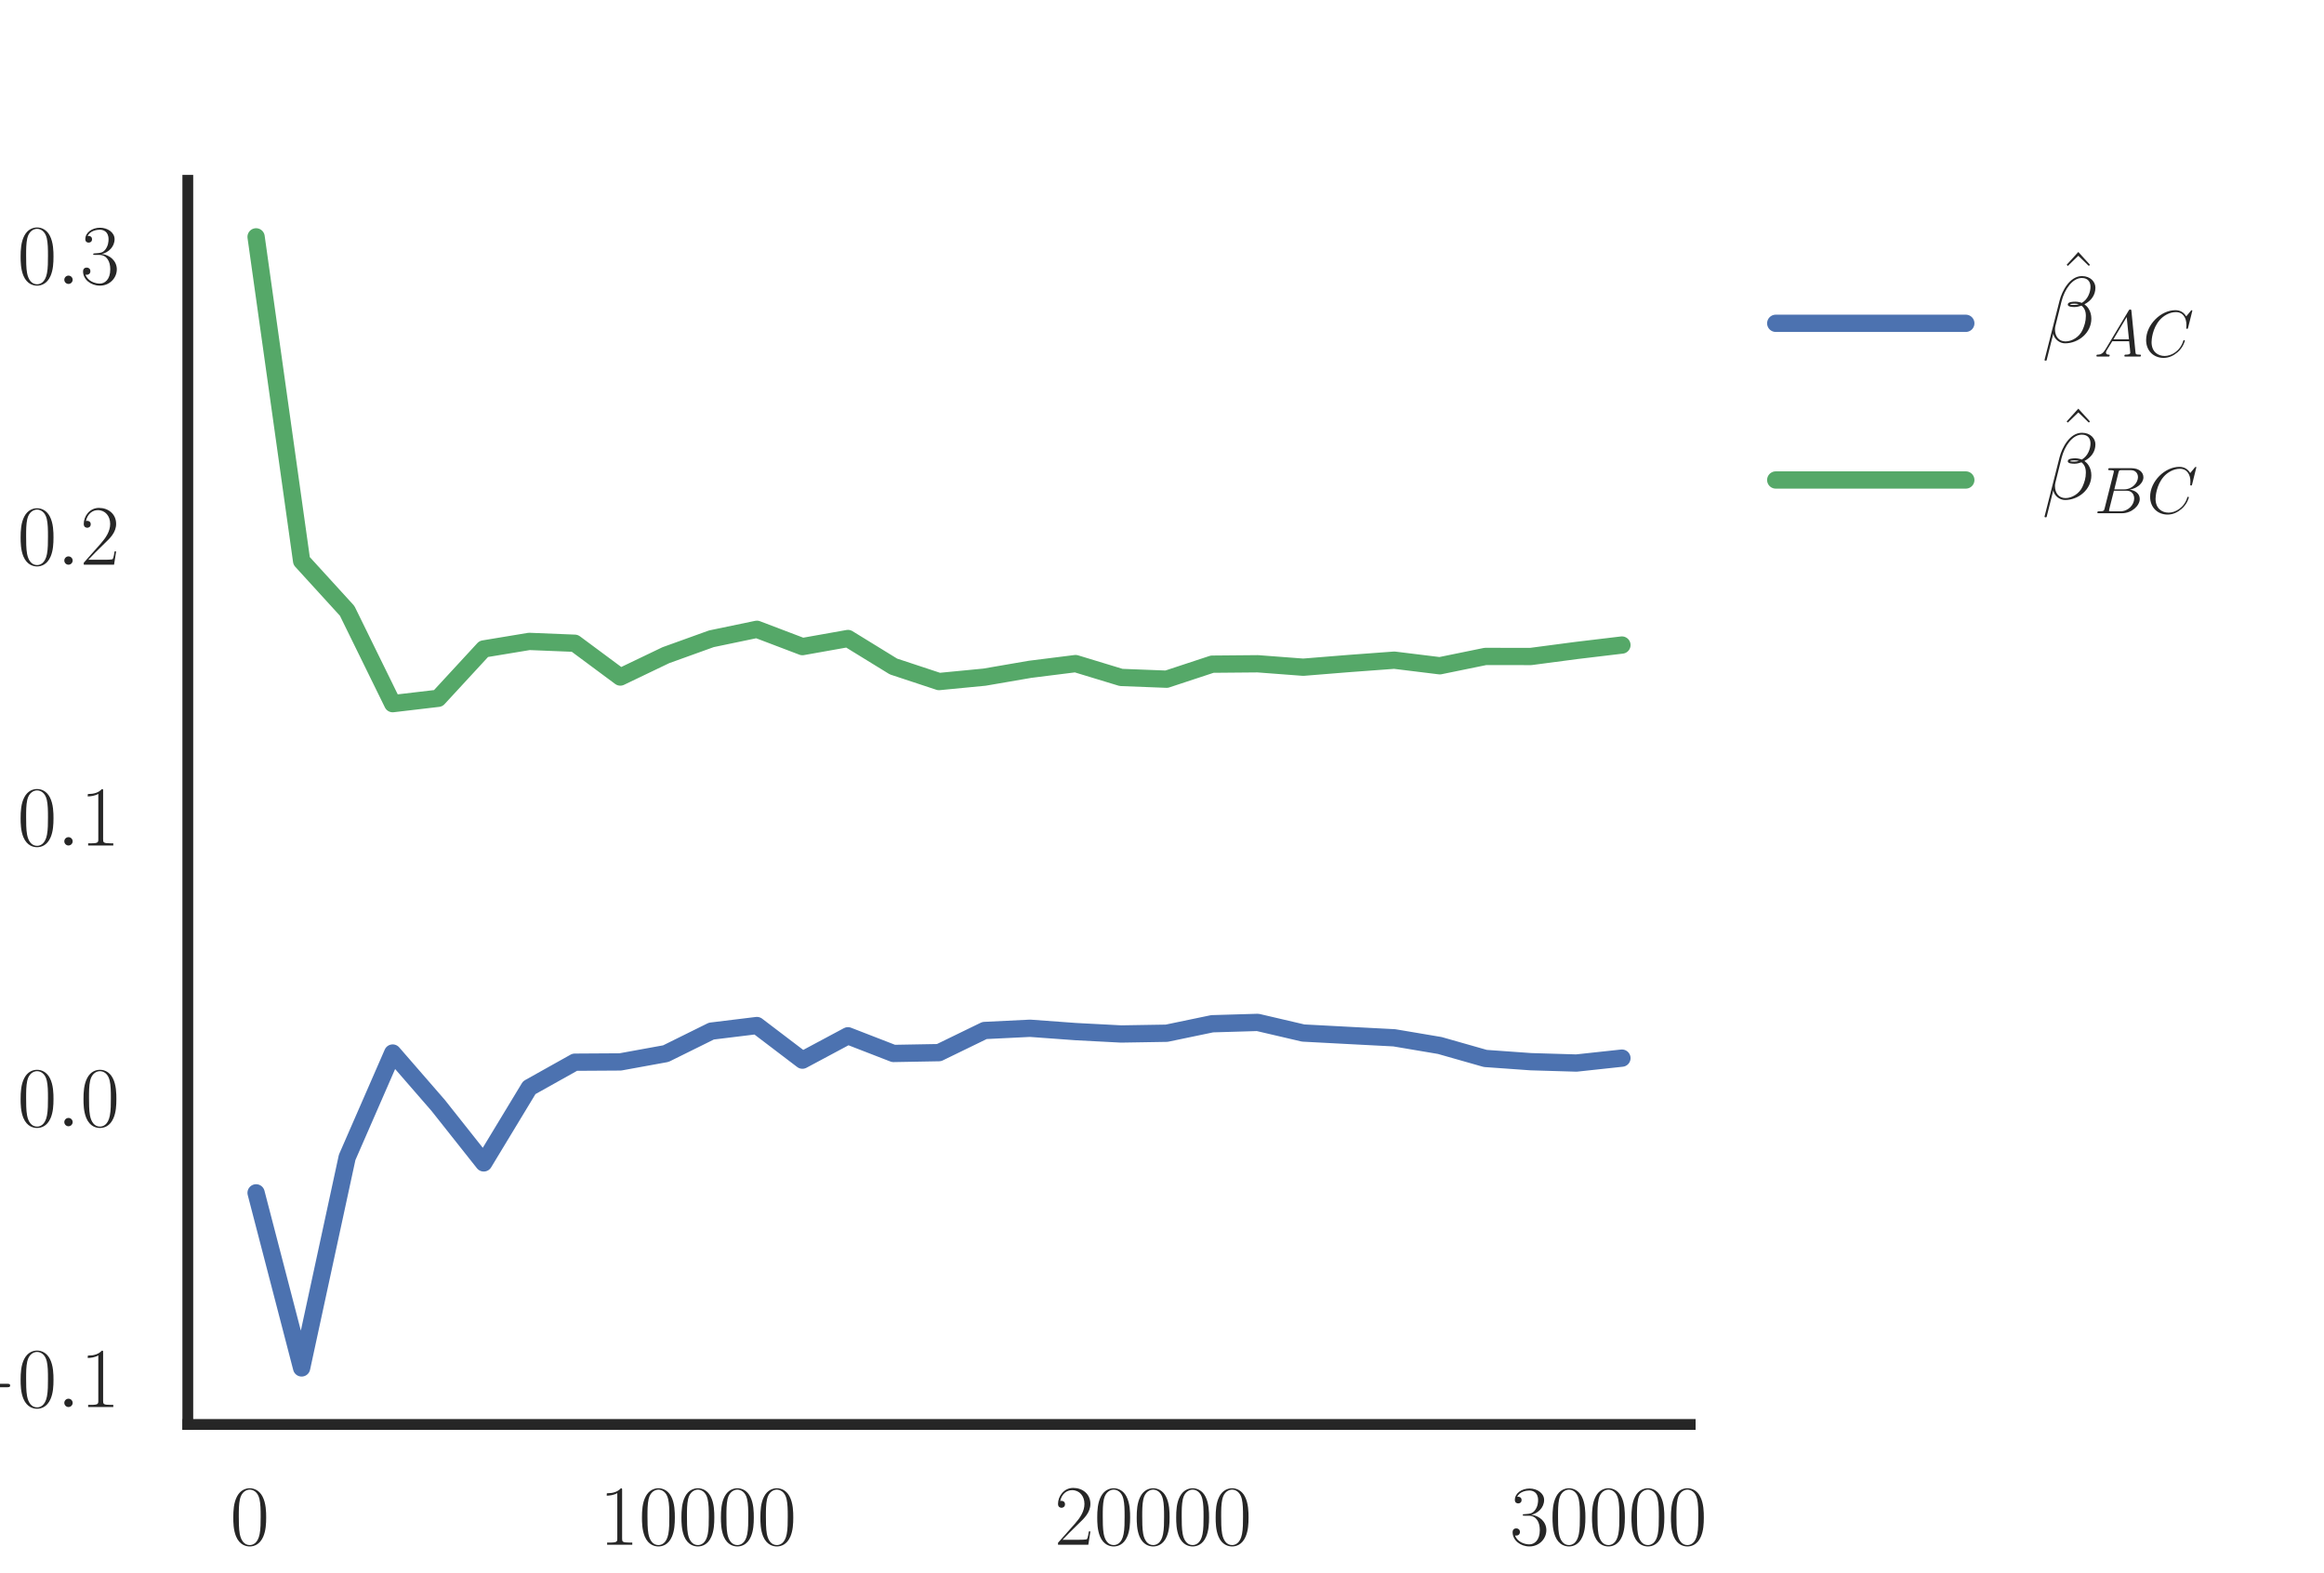
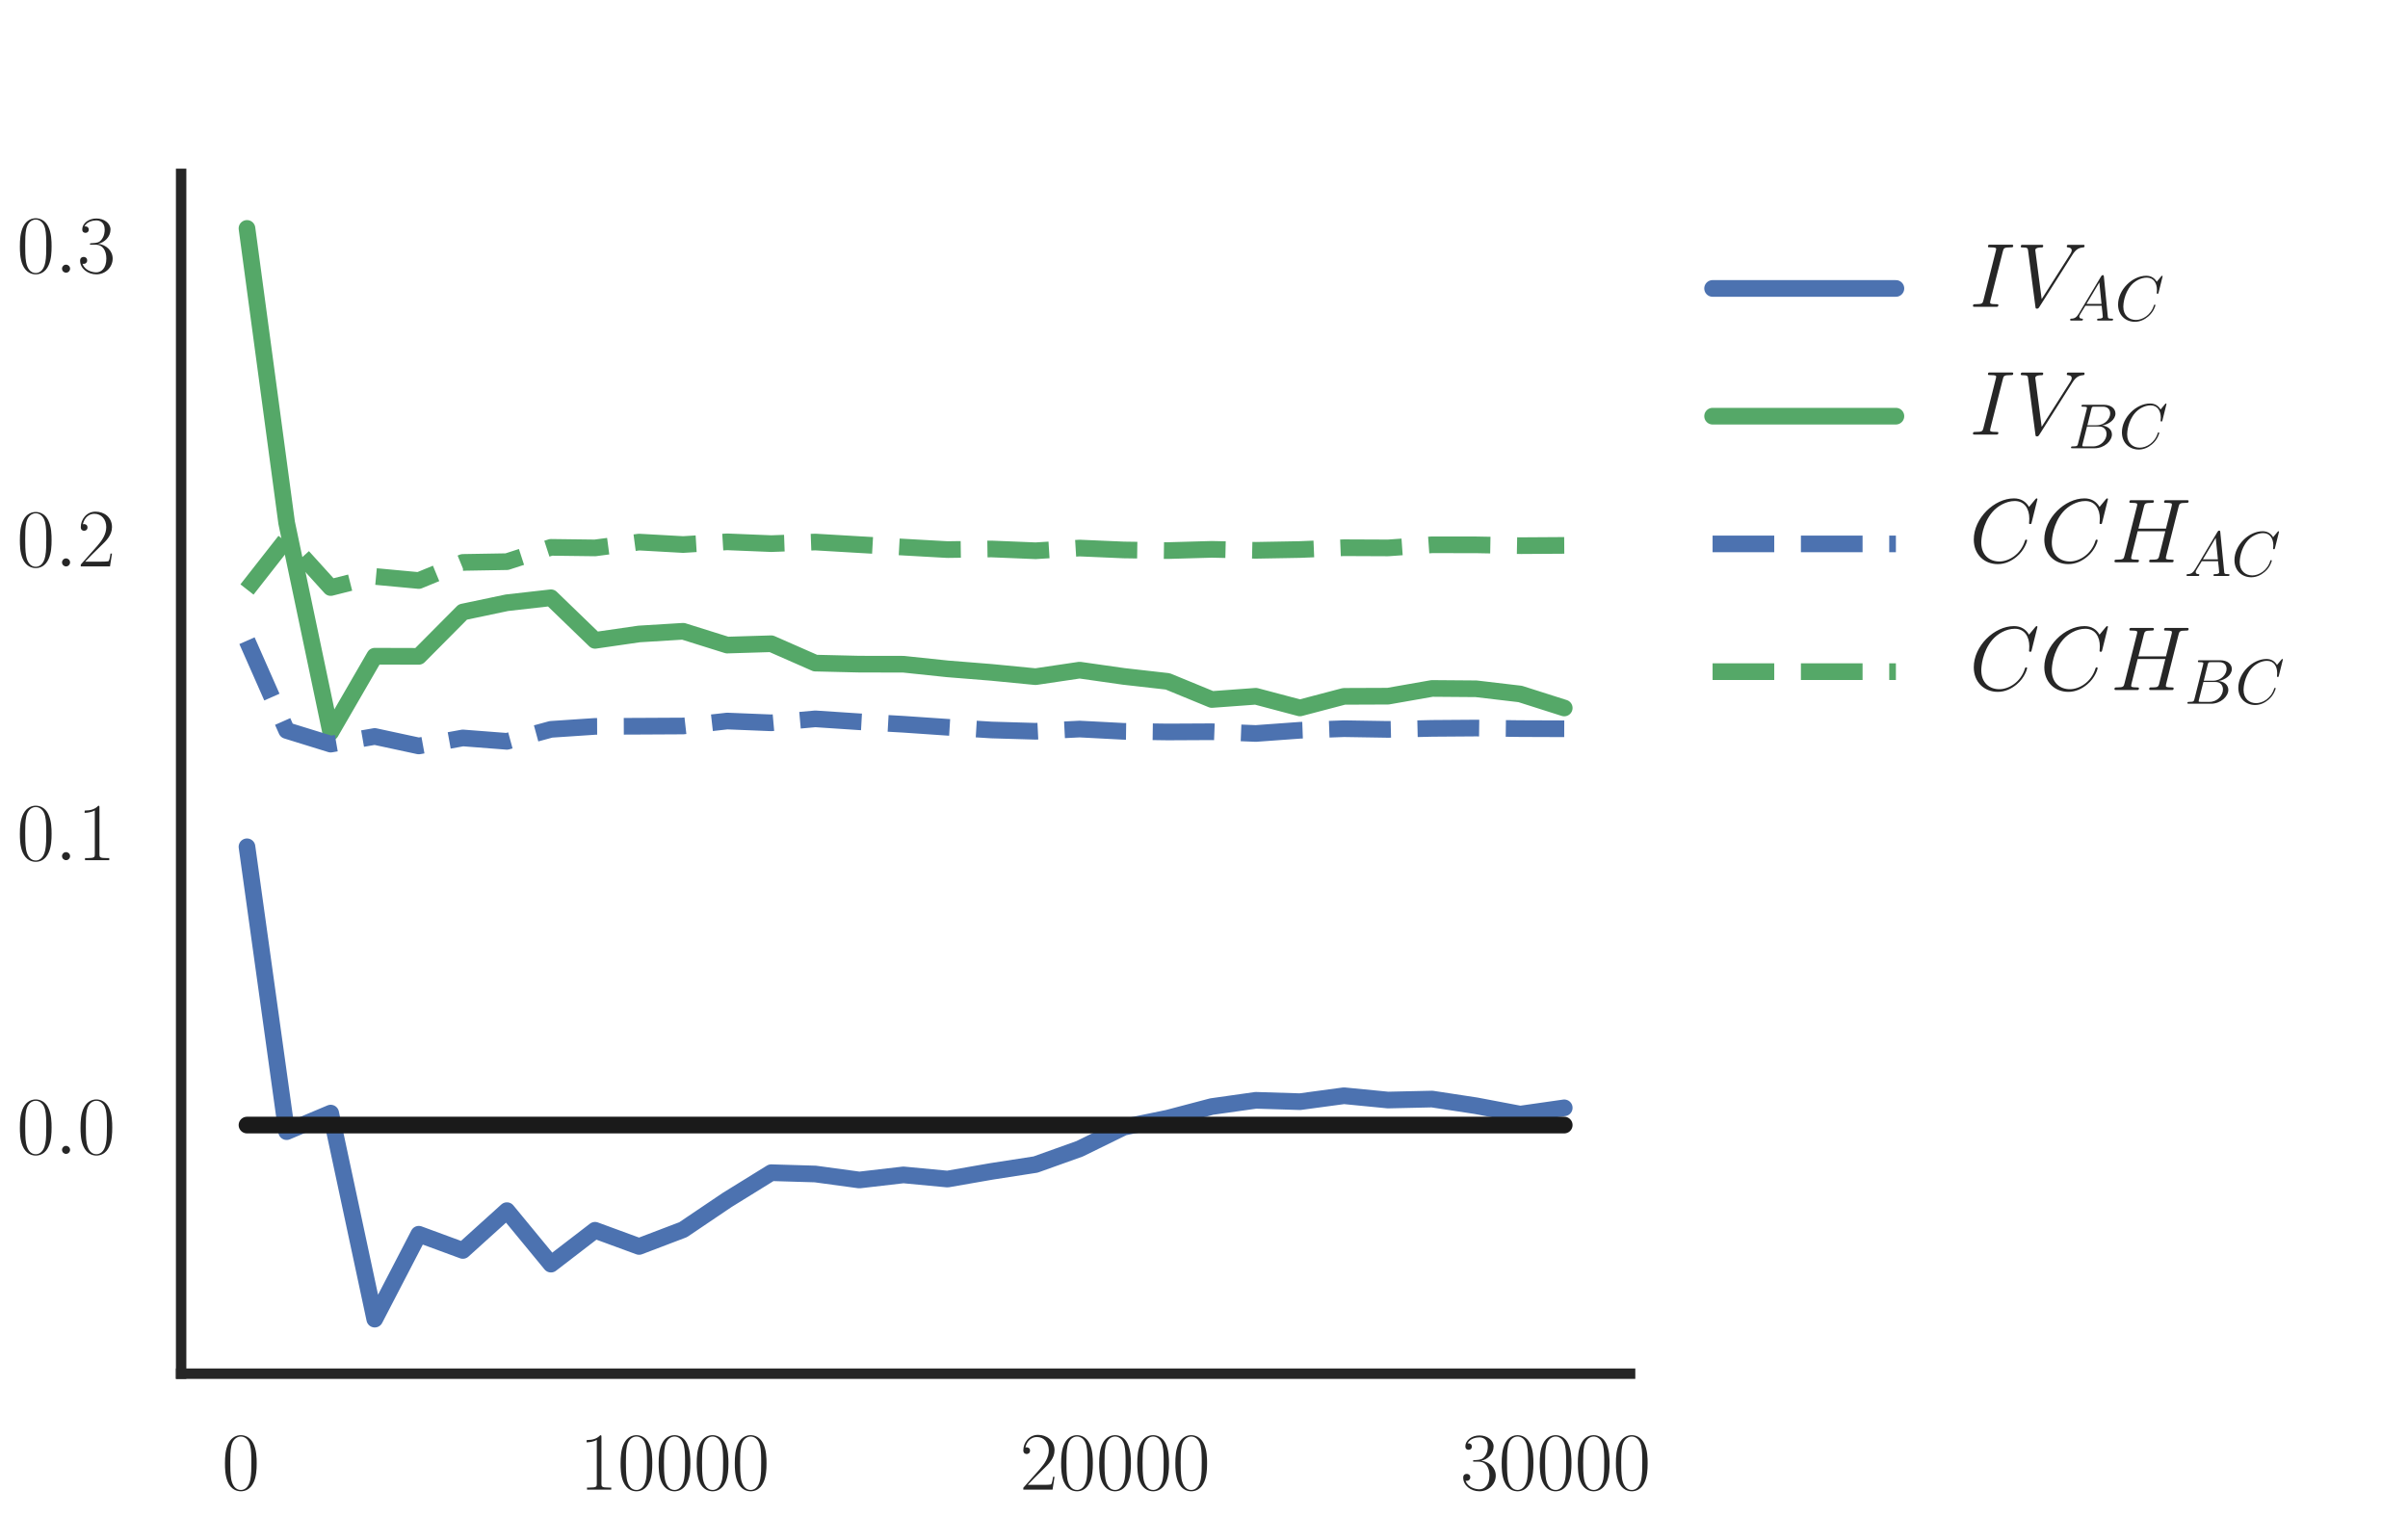
- <svg xmlns="http://www.w3.org/2000/svg" xmlns:xlink="http://www.w3.org/1999/xlink" height="182pt" version="1.1" viewBox="0 0 269 182" width="269pt">
+ <svg xmlns="http://www.w3.org/2000/svg" xmlns:xlink="http://www.w3.org/1999/xlink" height="182pt" version="1.1" viewBox="0 0 289 182" width="289pt">
  <defs>
    <style type="text/css">
*{stroke-linecap:butt;stroke-linejoin:round;}
  </style>
  </defs>
  <g id="figure_1">
    <g id="patch_1">
-       <path d="M 0 182.868  L 269.119 182.868  L 269.119 0  L 0 0  z " style="fill:#ffffff;" />
+       <path d="M 0 182.868  L 289.262 182.868  L 289.262 0  L 0 0  z " style="fill:#ffffff;" />
    </g>
    <g id="axes_1">
      <g id="patch_2">
        <path d="M 21.738 164.868  L 195.639 164.868  L 195.639 20.868  L 21.738 20.868  z " style="fill:#ffffff;" />
      </g>
      <g id="matplotlib.axis_1">
        <g id="xtick_1">
          <g id="line2d_1" />
          <g id="text_1">
            <defs>
              <path d="M 42 31.641  C 42 37.75 41.906 48.125 37.703 56.109  C 34 63.109 28.094 65.594 22.906 65.594  C 18.094 65.594 12 63.406 8.203 56.203  C 4.203 48.719 3.797 39.438 3.797 31.641  C 3.797 25.953 3.906 17.281 7 9.672  C 11.297 -0.609 19 -2 22.906 -2  C 27.5 -2 34.5 -0.109 38.594 9.375  C 41.594 16.281 42 24.359 42 31.641  z M 22.906 -0.406  C 16.5 -0.406 12.703 5.078 11.297 12.688  C 10.203 18.562 10.203 27.156 10.203 32.75  C 10.203 40.438 10.203 46.828 11.5 52.922  C 13.406 61.391 19 64 22.906 64  C 27 64 32.297 61.297 34.203 53.125  C 35.5 47.438 35.594 40.734 35.594 32.75  C 35.594 26.25 35.594 18.266 34.406 12.375  C 32.297 1.484 26.406 -0.406 22.906 -0.406  z " id="CMR17-48" />
            </defs>
-             <g style="fill:#262626;" transform="translate(26.62468 178.7867)scale(0.1 -0.1)">
+             <g style="fill:#262626;" transform="translate(26.62291 178.7867)scale(0.1 -0.1)">
              <use transform="scale(0.996264)" xlink:href="#CMR17-48" />
            </g>
          </g>
        </g>
        <g id="xtick_2">
          <g id="line2d_2" />
          <g id="text_2">
            <defs>
              <path d="M 26.594 63.406  C 26.594 65.5 26.5 65.5 25.094 65.5  C 21.203 61.188 15.297 59.797 9.703 59.797  C 9.406 59.797 8.906 59.797 8.797 59.5  C 8.703 59.297 8.703 59.094 8.703 57  C 11.797 57 17 57.594 21 59.984  L 21 7.203  C 21 3.688 20.797 2.5 12.203 2.5  L 9.203 2.5  L 9.203 0  C 14 0 19 0 23.797 0  C 28.594 0 33.594 0 38.406 0  L 38.406 2.5  L 35.406 2.5  C 26.797 2.5 26.594 3.594 26.594 7.156  z " id="CMR17-49" />
            </defs>
-             <g style="fill:#262626;" transform="translate(69.35946 178.7867)scale(0.1 -0.1)">
+             <g style="fill:#262626;" transform="translate(69.53394 178.7867)scale(0.1 -0.1)">
              <use transform="scale(0.996264)" xlink:href="#CMR17-49" />
              <use transform="translate(45.69048 0)scale(0.996264)" xlink:href="#CMR17-48" />
              <use transform="translate(91.38095 0)scale(0.996264)" xlink:href="#CMR17-48" />
              <use transform="translate(137.0714 0)scale(0.996264)" xlink:href="#CMR17-48" />
              <use transform="translate(182.7619 0)scale(0.996264)" xlink:href="#CMR17-48" />
            </g>
          </g>
        </g>
        <g id="xtick_3">
          <g id="line2d_3" />
          <g id="text_3">
            <defs>
              <path d="M 41.703 15.453  L 39.906 15.453  C 38.906 8.375 38.094 7.172 37.703 6.562  C 37.203 5.766 30 5.766 28.594 5.766  L 9.406 5.766  C 13 9.672 20 16.75 28.5 24.953  C 34.594 30.734 41.703 37.531 41.703 47.422  C 41.703 59.219 32.297 66 21.797 66  C 10.797 66 4.094 56.312 4.094 47.344  C 4.094 43.438 7 42.938 8.203 42.938  C 9.203 42.938 12.203 43.547 12.203 47.031  C 12.203 50.109 9.594 51 8.203 51  C 7.594 51 7 50.906 6.594 50.703  C 8.5 59.219 14.297 63.406 20.406 63.406  C 29.094 63.406 34.797 56.516 34.797 47.422  C 34.797 38.734 29.703 31.25 24 24.75  L 4.094 2.281  L 4.094 0  L 39.297 0  z " id="CMR17-50" />
            </defs>
-             <g style="fill:#262626;" transform="translate(122.0569 178.7867)scale(0.1 -0.1)">
+             <g style="fill:#262626;" transform="translate(122.4076 178.7867)scale(0.1 -0.1)">
              <use transform="scale(0.996264)" xlink:href="#CMR17-50" />
              <use transform="translate(45.69048 0)scale(0.996264)" xlink:href="#CMR17-48" />
              <use transform="translate(91.38095 0)scale(0.996264)" xlink:href="#CMR17-48" />
              <use transform="translate(137.0714 0)scale(0.996264)" xlink:href="#CMR17-48" />
              <use transform="translate(182.7619 0)scale(0.996264)" xlink:href="#CMR17-48" />
            </g>
          </g>
        </g>
        <g id="xtick_4">
          <g id="line2d_4" />
          <g id="text_4">
            <defs>
              <path d="M 22.094 33.703  C 31 33.703 34.906 25.969 34.906 17.031  C 34.906 5 28.5 0.391 22.703 0.391  C 17.406 0.391 8.797 3.031 6.094 10.828  C 6.594 10.625 7.094 10.625 7.594 10.625  C 10 10.625 11.797 12.219 11.797 14.812  C 11.797 17.703 9.594 19 7.594 19  C 5.906 19 3.297 18.203 3.297 14.469  C 3.297 5.234 12.297 -2 22.906 -2  C 34 -2 42.5 6.719 42.5 16.953  C 42.5 26.672 34.5 33.703 25 34.797  C 32.594 36.375 39.906 43.062 39.906 52.016  C 39.906 59.688 32 65.297 23 65.297  C 13.906 65.297 5.906 59.828 5.906 52.016  C 5.906 48.594 8.5 48 9.797 48  C 11.906 48 13.703 49.297 13.703 51.891  C 13.703 54.469 11.906 55.766 9.797 55.766  C 9.406 55.766 8.906 55.766 8.5 55.578  C 11.406 61.859 19.297 63 22.797 63  C 26.297 63 32.906 61.328 32.906 51.875  C 32.906 49.109 32.5 44.188 29.094 39.844  C 26.094 36 22.703 36 19.406 35.688  C 18.906 35.688 16.594 35.453 16.203 35.453  C 15.5 35.359 15.094 35.266 15.094 34.5  C 15.094 33.797 15.203 33.703 17.203 33.703  z " id="CMR17-51" />
            </defs>
-             <g style="fill:#262626;" transform="translate(174.7544 178.7867)scale(0.1 -0.1)">
+             <g style="fill:#262626;" transform="translate(175.2813 178.7867)scale(0.1 -0.1)">
              <use transform="scale(0.996264)" xlink:href="#CMR17-51" />
              <use transform="translate(45.69048 0)scale(0.996264)" xlink:href="#CMR17-48" />
              <use transform="translate(91.38095 0)scale(0.996264)" xlink:href="#CMR17-48" />
              <use transform="translate(137.0714 0)scale(0.996264)" xlink:href="#CMR17-48" />
              <use transform="translate(182.7619 0)scale(0.996264)" xlink:href="#CMR17-48" />
            </g>
          </g>
        </g>
        <g id="text_5">
          <defs>
            <path d="M 74 57.781  C 75.094 62.094 76.703 65.094 84.297 65.094  C 84.594 65.094 85.797 65.094 85.797 66.859  C 85.797 68 84.906 68 84.5 68  C 82.5 68 77.406 68 75.406 68  L 70.594 68  C 69.203 68 67.406 68 66 68  C 65.406 68 64.203 68 64.203 66.094  C 64.203 65.094 65 65.094 65.703 65.094  C 71.703 65.094 72.094 62.797 72.094 60.984  C 72.094 60.094 72 59.781 71.703 58.391  L 60.406 13.281  L 39 66.391  C 38.297 68 38.203 68 36 68  L 23.797 68  C 21.797 68 20.906 68 20.906 66.094  C 20.906 65.094 21.594 65.094 23.5 65.094  C 24 65.094 29.906 65.094 29.906 64.297  C 29.906 64.094 29.703 63.297 29.594 63  L 16.297 9.922  C 15.094 5 12.703 2.906 6.094 2.906  C 5.594 2.906 4.594 2.906 4.594 1.047  C 4.594 0 5.594 0 5.906 0  C 7.906 0 13 0 15 0  L 19.797 0  C 21.203 0 22.906 0 24.297 0  C 25 0 26.094 0 26.094 1.906  C 26.094 2.812 25.094 2.906 24.703 2.906  C 21.406 2.906 18.203 3.5 18.203 7.094  C 18.203 7.891 18.406 8.781 18.594 9.578  L 32.094 63  C 32.703 62 32.703 61.812 33.094 60.906  L 56.906 1.797  C 57.406 0.594 57.594 0 58.5 0  C 59.5 0 59.594 0.297 60 2  z " id="CMMI12-78" />
            <path d="M 20.094 40.094  L 29.297 40.094  C 31.203 40.094 32.203 40.094 32.203 41.891  C 32.203 43 31.594 43 29.594 43  L 20.797 43  L 24.5 57.688  C 24.906 59.078 24.906 59.281 24.906 60  C 24.906 61.609 23.594 62.5 22.297 62.5  C 21.5 62.5 19.203 62.203 18.406 58.984  L 14.5 43  L 5.094 43  C 3.094 43 2.203 43 2.203 41.094  C 2.203 40.094 2.906 40.094 4.797 40.094  L 13.703 40.094  L 7.094 13.766  C 6.297 10.281 6 9.281 6 7.984  C 6 3.297 9.297 -1 14.906 -1  C 25 -1 30.406 13.562 30.406 14.25  C 30.406 14.859 30 15.156 29.406 15.156  C 29.203 15.156 28.797 15.156 28.594 14.75  C 28.5 14.656 28.406 14.547 27.703 12.953  C 25.594 7.984 21 1 15.203 1  C 12.203 1 12 3.5 12 5.688  C 12 5.781 12 7.688 12.297 8.875  z " id="CMMI12-116" />
            <path d="M 38.906 40.812  C 35.797 40.219 34.203 38.016 34.203 35.828  C 34.203 33.422 36.094 32.625 37.5 32.625  C 40.297 32.625 42.594 35.031 42.594 38.016  C 42.594 41.219 39.5 44 34.5 44  C 30.5 44 25.906 42.203 21.703 36.125  C 21 41.406 17 44 13 44  C 9.094 44 7.094 41.016 5.906 38.812  C 4.203 35.219 2.703 29.234 2.703 28.734  C 2.703 28.344 3.094 27.844 3.797 27.844  C 4.594 27.844 4.703 27.938 5.297 30.234  C 6.797 36.219 8.703 42.016 12.703 42.016  C 15.094 42.016 15.797 40.312 15.797 37.422  C 15.797 35.219 14.797 31.328 14.094 28.234  L 11.297 17.469  C 10.906 15.562 9.797 11.078 9.297 9.281  C 8.594 6.688 7.5 2 7.5 1.5  C 7.5 0.094 8.594 -1 10.094 -1  C 11.203 -1 13.094 -0.297 13.703 1.703  C 14 2.5 17.703 17.562 18.297 19.859  C 18.797 22.047 19.406 24.156 19.906 26.344  C 20.297 27.734 20.703 29.344 21 30.641  C 21.297 31.531 24 36.422 26.5 38.625  C 27.703 39.719 30.297 42.016 34.406 42.016  C 36 42.016 37.594 41.719 38.906 40.812  z " id="CMMI12-114" />
            <path d="M 28.297 14.266  C 28.297 14.766 27.906 15.172 27.297 15.172  C 26.406 15.172 26.297 14.875 25.797 13.172  C 23.203 4.094 19.094 1 15.797 1  C 14.594 1 13.203 1.297 13.203 4.297  C 13.203 6.984 14.406 9.984 15.5 12.969  L 22.5 31.531  C 22.797 32.328 23.5 34.125 23.5 36.016  C 23.5 40.219 20.5 44 15.594 44  C 6.406 44 2.703 29.531 2.703 28.734  C 2.703 28.344 3.094 27.844 3.797 27.844  C 4.703 27.844 4.797 28.234 5.203 29.625  C 7.594 37.938 11.406 41.906 15.297 41.906  C 16.203 41.906 17.906 41.906 17.906 38.719  C 17.906 36.125 16.594 32.828 15.797 30.641  L 8.797 12.078  C 8.203 10.484 7.594 8.875 7.594 7.078  C 7.594 2.594 10.703 -1 15.5 -1  C 24.703 -1 28.297 13.578 28.297 14.266  z M 27.5 62.703  C 27.5 64.203 26.297 66 24.094 66  C 21.797 66 19.203 63.797 19.203 61.203  C 19.203 58.719 21.297 57.922 22.5 57.922  C 25.203 57.922 27.5 60.516 27.5 62.703  z " id="CMMI12-105" />
            <path d="M 30.094 11.875  C 29.594 10.172 29.594 9.984 28.203 8.078  C 26 5.281 21.594 1 16.906 1  C 12.797 1 10.5 4.688 10.5 10.578  C 10.5 16.062 13.594 27.234 15.5 31.438  C 18.906 38.422 23.594 42.016 27.5 42.016  C 34.094 42.016 35.406 33.828 35.406 33.031  C 35.406 32.938 35.094 31.625 35 31.438  z M 36.5 37.422  C 35.406 40.016 32.703 44 27.5 44  C 16.203 44 4 29.438 4 14.672  C 4 4.797 9.797 -1 16.594 -1  C 22.094 -1 26.797 3.297 29.594 6.594  C 30.594 0.703 35.297 -1 38.297 -1  C 41.297 -1 43.703 0.797 45.5 4.391  C 47.094 7.781 48.5 13.875 48.5 14.266  C 48.5 14.766 48.094 15.172 47.5 15.172  C 46.594 15.172 46.5 14.672 46.094 13.172  C 44.594 7.281 42.703 1 38.594 1  C 35.703 1 35.5 3.594 35.5 5.594  C 35.5 7.891 35.797 8.984 36.703 12.875  C 37.406 15.375 37.906 17.562 38.703 20.453  C 42.406 35.422 43.297 39.016 43.297 39.609  C 43.297 41.016 42.203 42.109 40.703 42.109  C 37.5 42.109 36.703 38.625 36.5 37.422  z " id="CMMI12-97" />
            <path d="M 25.406 66.516  C 25.5 66.906 25.703 67.5 25.703 68  C 25.703 69 24.703 69 24.5 69  C 24.406 69 20.797 68.641 19 68.391  C 17.297 68.391 15.797 68.094 14 68.094  C 11.594 67.891 10.906 67.797 10.906 66  C 10.906 65 11.906 65 12.906 65  C 18 65 18 64.094 18 63.109  C 18 62.719 18 62.516 17.5 60.734  L 5.094 11.422  C 4.797 10.328 4.594 9.531 4.594 7.953  C 4.594 2.984 8.297 -1 13.406 -1  C 16.703 -1 18.906 1.188 20.5 4.281  C 22.203 7.547 23.594 13.812 23.594 14.203  C 23.594 14.703 23.203 15.109 22.594 15.109  C 21.703 15.109 21.594 14.609 21.203 13.125  C 19.406 6.266 17.594 1 13.594 1  C 10.594 1 10.594 4.172 10.594 5.578  C 10.594 5.969 10.594 8.047 11.297 10.844  z " id="CMMI12-108" />
            <path d="M 22.797 20  C 24.5 19.703 27.203 19.109 27.797 19  C 29.094 18.625 33.594 17.031 33.594 12.234  C 33.594 9.156 30.797 1.094 19.203 1.094  C 17.094 1.094 9.594 1.094 7.594 6.812  C 11.594 6.312 13.594 9.422 13.594 11.641  C 13.594 13.75 12.203 14.844 10.203 14.844  C 8 14.844 5.094 13.141 5.094 8.625  C 5.094 2.703 11.094 -1 19.094 -1  C 34.297 -1 38.797 10.172 38.797 15.375  C 38.797 16.859 38.797 19.656 35.594 22.844  C 33.094 25.25 30.703 25.75 25.297 26.844  C 22.594 27.438 18.297 28.344 18.297 32.828  C 18.297 34.828 20.094 42.016 29.594 42.016  C 33.797 42.016 37.906 40.453 38.906 37  C 34.5 37 34.297 33.203 34.297 33.109  C 34.297 31 36.203 30.406 37.094 30.406  C 38.5 30.406 41.297 31.484 41.297 35.641  C 41.297 39.766 37.5 44 29.703 44  C 16.594 44 13.094 33.75 13.094 29.672  C 13.094 22.094 20.5 20.5 22.797 20  z " id="CMMI12-115" />
          </defs>
          <g style="fill:#262626;" transform="translate(93.07509 192.3342)scale(0.11 -0.11)">
            <use transform="translate(0 14.94392)scale(0.996264)" xlink:href="#CMMI12-78" />
            <use transform="translate(78.11512 0)scale(0.697382)" xlink:href="#CMMI12-116" />
            <use transform="translate(102.7734 0)scale(0.697382)" xlink:href="#CMMI12-114" />
            <use transform="translate(135.4427 0)scale(0.697382)" xlink:href="#CMMI12-105" />
            <use transform="translate(158.7376 0)scale(0.697382)" xlink:href="#CMMI12-97" />
            <use transform="translate(194.583 0)scale(0.697382)" xlink:href="#CMMI12-108" />
            <use transform="translate(216.4567 0)scale(0.697382)" xlink:href="#CMMI12-115" />
          </g>
        </g>
      </g>
      <g id="matplotlib.axis_2">
        <g id="ytick_1">
          <g id="line2d_5" />
          <g id="text_6">
            <defs>
-               <path d="M 65.906 23  C 67.594 23 69.406 23 69.406 25  C 69.406 27 67.594 27 65.906 27  L 11.797 27  C 10.094 27 8.297 27 8.297 25  C 8.297 23 10.094 23 11.797 23  z " id="CMSY10-0" />
              <path d="M 18.406 4.797  C 18.406 7.688 16 9.672 13.594 9.672  C 10.703 9.672 8.703 7.281 8.703 4.891  C 8.703 2 11.094 0 13.5 0  C 16.406 0 18.406 2.391 18.406 4.797  z " id="CMMI12-58" />
            </defs>
-             <g style="fill:#262626;" transform="translate(-5.741123 162.85)scale(0.1 -0.1)">
-               <use transform="scale(0.996264)" xlink:href="#CMSY10-0" />
-               <use transform="translate(77.48747 0)scale(0.996264)" xlink:href="#CMR17-48" />
-               <use transform="translate(123.1779 0)scale(0.996264)" xlink:href="#CMMI12-58" />
-               <use transform="translate(150.2751 0)scale(0.996264)" xlink:href="#CMR17-49" />
+             <g style="fill:#262626;" transform="translate(2.007621 138.4892)scale(0.1 -0.1)">
+               <use transform="scale(0.996264)" xlink:href="#CMR17-48" />
+               <use transform="translate(45.69048 0)scale(0.996264)" xlink:href="#CMMI12-58" />
+               <use transform="translate(72.78765 0)scale(0.996264)" xlink:href="#CMR17-48" />
            </g>
          </g>
        </g>
        <g id="ytick_2">
          <g id="line2d_6" />
          <g id="text_7">
-             <g style="fill:#262626;" transform="translate(2.007621 130.3531)scale(0.1 -0.1)">
-               <use transform="scale(0.996264)" xlink:href="#CMR17-48" />
-               <use transform="translate(45.69048 0)scale(0.996264)" xlink:href="#CMMI12-58" />
-               <use transform="translate(72.78765 0)scale(0.996264)" xlink:href="#CMR17-48" />
+             <g style="fill:#262626;" transform="translate(2.007621 103.2356)scale(0.1 -0.1)">
+               <use transform="scale(0.996264)" xlink:href="#CMR17-48" />
+               <use transform="translate(45.69048 0)scale(0.996264)" xlink:href="#CMMI12-58" />
+               <use transform="translate(72.78765 0)scale(0.996264)" xlink:href="#CMR17-49" />
            </g>
          </g>
        </g>
        <g id="ytick_3">
          <g id="line2d_7" />
          <g id="text_8">
-             <g style="fill:#262626;" transform="translate(2.007621 97.85623)scale(0.1 -0.1)">
-               <use transform="scale(0.996264)" xlink:href="#CMR17-48" />
-               <use transform="translate(45.69048 0)scale(0.996264)" xlink:href="#CMMI12-58" />
-               <use transform="translate(72.78765 0)scale(0.996264)" xlink:href="#CMR17-49" />
+             <g style="fill:#262626;" transform="translate(2.007621 67.98196)scale(0.1 -0.1)">
+               <use transform="scale(0.996264)" xlink:href="#CMR17-48" />
+               <use transform="translate(45.69048 0)scale(0.996264)" xlink:href="#CMMI12-58" />
+               <use transform="translate(72.78765 0)scale(0.996264)" xlink:href="#CMR17-50" />
            </g>
          </g>
        </g>
        <g id="ytick_4">
          <g id="line2d_8" />
          <g id="text_9">
-             <g style="fill:#262626;" transform="translate(2.007621 65.35936)scale(0.1 -0.1)">
-               <use transform="scale(0.996264)" xlink:href="#CMR17-48" />
-               <use transform="translate(45.69048 0)scale(0.996264)" xlink:href="#CMMI12-58" />
-               <use transform="translate(72.78765 0)scale(0.996264)" xlink:href="#CMR17-50" />
-             </g>
-           </g>
-         </g>
-         <g id="ytick_5">
-           <g id="line2d_9" />
-           <g id="text_10">
-             <g style="fill:#262626;" transform="translate(2.007621 32.8625)scale(0.1 -0.1)">
+             <g style="fill:#262626;" transform="translate(2.007621 32.72835)scale(0.1 -0.1)">
              <use transform="scale(0.996264)" xlink:href="#CMR17-48" />
              <use transform="translate(45.69048 0)scale(0.996264)" xlink:href="#CMMI12-58" />
              <use transform="translate(72.78765 0)scale(0.996264)" xlink:href="#CMR17-51" />
            </g>
          </g>
        </g>
-         <g id="text_11">
-           <defs>
-             <path d="M 86.297 58.812  C 87.203 61.5 88.703 65 94.5 65  L 94.5 67.594  C 92.797 67.594 89.297 67.594 87.5 67.594  C 85 67.594 80.594 67.594 78.203 67.688  L 78.203 65  C 82.703 65 84.594 62.5 84.594 60.109  C 84.594 59.406 84.5 59.016 84.094 57.922  L 68.594 8.672  L 52.297 60.516  C 52 61.516 51.906 61.922 51.906 62.312  C 51.906 65 56.297 65 58.203 65  L 58.203 67.594  C 55.297 67.594 50.297 67.594 47.203 67.594  C 44.703 67.594 40.203 67.594 37.906 67.688  L 37.906 65  C 42.5 65 43.703 64.703 44.703 62.922  C 45.094 62.016 46.703 56.844 46.703 56.547  C 46.703 56.141 46.5 55.547 46.406 55.25  L 31.703 8.766  L 15.406 60.422  C 14.906 61.828 14.906 62.016 14.906 62.219  C 14.906 65 19.297 65 21.297 65  L 21.297 67.594  C 18.406 67.594 13.406 67.594 10.297 67.594  C 7.703 67.594 3.297 67.594 0.906 67.688  L 0.906 65  C 6.906 65 7.297 64.406 8.297 61.219  L 27.797 -0.312  C 28.297 -1.797 28.297 -2 29.203 -2  C 30 -2 30.297 -1.797 30.703 -0.406  L 47.703 53.641  L 64.703 -0.406  C 65.094 -1.797 65.406 -2 66.203 -2  C 67.094 -2 67.094 -1.797 67.594 -0.312  z " id="CMR17-87" />
-             <path d="M 36 25.828  C 36 32.375 36 35.844 31.797 39.734  C 28.094 43 23.797 44 20.406 44  C 12.5 44 6.797 37.609 6.797 30.797  C 6.797 27 9.797 27 10.406 27  C 11.703 27 14 27.781 14 30.531  C 14 33 12.094 34.078 10.406 34.078  C 10 34.078 9.5 33.969 9.203 33.875  C 11.297 40.5 16.703 42.406 20.203 42.406  C 25.203 42.406 30.703 37.953 30.703 29.453  L 30.703 25  C 24.797 25 17.703 24.203 12.094 21.203  C 5.797 17.703 4 12.703 4 8.906  C 4 1.203 13 -1 18.297 -1  C 23.797 -1 28.906 2.172 31.094 7.984  C 31.297 3.641 34.094 -0.281 38.5 -0.281  C 40.594 -0.281 45.906 1.094 45.906 8.859  L 45.906 14.375  L 44.094 14.375  L 44.094 8.781  C 44.094 2.781 41.406 2 40.094 2  C 36 2 36 7.156 36 11.531  z M 30.703 13.594  C 30.703 4.953 24.5 0.594 19 0.594  C 14 0.594 10.094 4.297 10.094 8.906  C 10.094 11.891 11.406 17.188 17.203 20.391  C 22 23.094 27.5 23.5 30.703 23.5  z " id="CMR17-97" />
-             <path d="M 15.297 68.688  L 3.406 67.594  L 3.406 65  C 9.297 65 10.203 64.406 10.203 59.641  L 10.203 6.656  C 10.203 2.875 9.797 2.391 3.406 2.391  L 3.406 -0.203  C 5.797 0 10.203 0 12.703 0  C 15.297 0 19.703 0 22.094 -0.203  L 22.094 2.391  C 15.703 2.391 15.297 2.781 15.297 6.656  z " id="CMR17-108" />
-             <path d="M 29.203 67.594  L 29.203 65  C 35.094 65 36 64.406 36 59.688  L 36 36.641  C 35.594 37.141 31.5 43.594 23.406 43.594  C 13.203 43.594 3.297 34.5 3.297 21.312  C 3.297 8.203 12.594 -1 22.406 -1  C 30.906 -1 35.297 5.266 35.797 5.938  L 35.797 -0.984  L 47.906 -0.984  L 47.906 2  C 42 2 41.094 2.594 41.094 7.391  L 41.094 68.688  z M 35.797 11.797  C 35.797 8.797 34 6.094 31.703 4.094  C 28.297 1.094 24.906 0.594 23 0.594  C 20.094 0.594 9.703 2.094 9.703 21.188  C 9.703 40.812 21.297 42 23.906 42  C 28.5 42 32.203 39.406 34.5 35.797  C 35.797 33.703 35.797 33.406 35.797 31.609  z " id="CMR17-100" />
+         <g id="text_10">
+           <defs>
            <path d="M 22.906 69.078  L 10.594 55.547  L 11.797 54.344  L 22.906 65.094  L 34 54.344  L 35.203 55.547  z " id="CMR17-94" />
            <path d="M 56.594 57.828  C 56.594 63.766 51.5 70 42.406 70  C 29.5 70 21.297 54.328 18.703 44  L 2.906 -18.312  C 2.703 -19.109 3.297 -19.312 3.797 -19.312  C 4.5 -19.312 5 -19.219 5.094 -18.719  L 12.094 9.156  C 13.094 3.578 18.594 -1 24.5 -1  C 38.797 -1 52.297 10.156 52.297 24.984  C 52.297 28.766 51.406 32.547 49.297 35.734  C 48.094 37.625 46.594 39.016 45 40.219  C 52.203 43.984 56.594 50 56.594 57.828  z M 39.203 40.312  C 37.594 39.719 36 39.516 34.094 39.516  C 32.703 39.516 31.406 39.422 29.594 40.016  C 30.594 40.719 32.094 40.906 34.203 40.906  C 36 40.906 37.797 40.719 39.203 40.312  z M 51.406 58.719  C 51.406 53.281 48.703 45.359 42.203 41.703  C 40.297 42.469 37.703 43 35.5 43  C 33.406 43 27.406 43 27.406 39.922  C 27.406 37.328 32.906 37.328 34.594 37.328  C 37.203 37.328 39.5 38 41.906 38.812  C 45.094 36.219 46.5 32.828 46.5 27.859  C 46.5 22.078 44.906 17.422 43 13.141  C 39.703 5.766 31.906 1 25 1  C 17.703 1 13.906 6.75 13.906 13.5  C 13.906 14.406 13.906 15.703 14.297 17.172  L 20.797 43.297  C 24.094 56.297 32.5 68.016 42.203 68.016  C 49.406 68.016 51.406 63.062 51.406 58.719  z " id="CMMI12-12" />
            <path d="M 36.797 60.625  C 37.703 64.109 37.906 65.109 45.203 65.109  C 47.406 65.109 48.203 65.109 48.203 67  C 48.203 68 47.094 68 46.797 68  C 45 68 42.797 68 41 68  L 28.703 68  C 26.703 68 24.406 68 22.406 68  C 21.594 68 20.5 68 20.5 66.109  C 20.5 65.109 21.297 65.109 23.297 65.109  C 29.5 65.109 29.5 64.312 29.5 63.219  C 29.5 62.531 29.297 61.922 29.094 61.031  L 15.594 7.375  C 14.703 3.891 14.5 2.891 7.203 2.891  C 5 2.891 4.094 2.891 4.094 1  C 4.094 0 5.094 0 5.594 0  C 7.406 0 9.594 0 11.406 0  L 23.703 0  C 25.703 0 27.906 0 29.906 0  C 30.703 0 31.906 0 31.906 1.797  C 31.906 2.891 31.297 2.891 29.094 2.891  C 22.906 2.891 22.906 3.688 22.906 4.875  C 22.906 5.078 22.906 5.578 23.297 7.172  z " id="CMMI12-73" />
            <path d="M 61.906 56.875  C 65.297 62.25 68.406 64.625 73.5 65.031  C 74.5 65.125 75.297 65.125 75.297 66.906  C 75.297 67.312 75.094 67.906 74.203 67.906  C 72.406 67.906 68.094 67.906 66.297 67.906  C 63.406 67.906 60.406 67.906 57.594 67.906  C 56.797 67.906 55.797 67.906 55.797 66.031  C 55.797 65.125 56.703 65.031 57.094 65.031  C 60.797 64.734 61.203 62.953 61.203 61.75  C 61.203 60.266 59.797 57.969 59.703 57.875  L 28.297 8.438  L 21.297 62.016  C 21.297 65 26.5 65 27.594 65  C 29.094 65 30 65 30 66.906  C 30 67.906 28.906 67.906 28.594 67.906  C 26.906 67.906 24.906 67.906 23.203 67.906  L 17.594 67.906  C 10.297 67.906 7.297 67.906 7.203 67.906  C 6.594 67.906 5.406 67.906 5.406 66.094  C 5.406 65 6.094 65 7.703 65  C 12.797 65 13.094 64.094 13.406 61.625  L 21.406 0.375  C 21.703 -1.703 21.703 -2 23.094 -2  C 24.297 -2 24.797 -1.703 25.797 -0.125  z " id="CMMI12-86" />
          </defs>
-           <g style="fill:#262626;" transform="translate(-11.87202 115.1026)rotate(-90)scale(0.11 -0.11)">
-             <use transform="translate(0 14.94392)scale(0.996264)" xlink:href="#CMR17-87" />
-             <use transform="translate(87.28939 14.94392)scale(0.996264)" xlink:href="#CMR17-97" />
-             <use transform="translate(132.9799 14.94392)scale(0.996264)" xlink:href="#CMR17-108" />
-             <use transform="translate(157.8509 14.94392)scale(0.996264)" xlink:href="#CMR17-100" />
-             <use transform="translate(254.4032 41.24054)scale(0.996264)" xlink:href="#CMR17-94" />
-             <use transform="translate(238.8223 14.94392)scale(0.996264)" xlink:href="#CMMI12-12" />
-             <use transform="translate(293.893 0)scale(0.697382)" xlink:href="#CMMI12-73" />
-             <use transform="translate(329.4924 0)scale(0.697382)" xlink:href="#CMMI12-86" />
-           </g>
-         </g>
+           <g style="fill:#262626;" transform="translate(-4.123274 100.7951)rotate(-90)scale(0.11 -0.11)">
+             <use transform="translate(15.58093 41.24054)scale(0.996264)" xlink:href="#CMR17-94" />
+             <use transform="translate(0 14.94392)scale(0.996264)" xlink:href="#CMMI12-12" />
+             <use transform="translate(55.07074 0)scale(0.697382)" xlink:href="#CMMI12-73" />
+             <use transform="translate(90.67012 0)scale(0.697382)" xlink:href="#CMMI12-86" />
+           </g>
+         </g>
+       </g>
+       <g id="line2d_9">
+         <path clip-path="url(#p89c4835983)" d="M 29.642 101.632  L 34.401 135.821  L 39.688 133.594  L 44.976 158.323  L 50.263 148.132  L 55.55 150.078  L 60.838 145.301  L 66.125 151.721  L 71.413 147.657  L 76.7 149.599  L 81.987 147.586  L 87.275 144.016  L 92.562 140.746  L 97.849 140.903  L 103.137 141.622  L 108.424 141.011  L 113.712 141.51  L 118.999 140.589  L 124.286 139.769  L 129.574 137.877  L 134.861 135.288  L 140.148 134.199  L 145.436 132.807  L 150.723 132.059  L 156.01 132.223  L 161.298 131.511  L 166.585 132.027  L 171.873 131.908  L 177.16 132.714  L 182.447 133.715  L 187.735 132.961  " style="fill:none;stroke:#4c72b0;stroke-linecap:round;stroke-width:2;" />
      </g>
      <g id="line2d_10">
-         <path clip-path="url(#pea8fefcd55)" d="M 29.642 138.061  L 34.912 158.323  L 40.182 133.955  L 45.452 121.878  L 50.721 127.943  L 55.991 134.594  L 61.261 125.887  L 66.531 122.939  L 71.8 122.906  L 77.07 121.947  L 82.34 119.34  L 87.61 118.696  L 92.879 122.701  L 98.149 119.883  L 103.419 121.927  L 108.689 121.832  L 113.958 119.27  L 119.228 119.012  L 124.498 119.397  L 129.767 119.673  L 135.037 119.586  L 140.307 118.489  L 145.577 118.333  L 150.846 119.563  L 156.116 119.842  L 161.386 120.116  L 166.656 121.006  L 171.925 122.505  L 177.195 122.881  L 182.465 123.037  L 187.735 122.468  " style="fill:none;stroke:#4c72b0;stroke-linecap:round;stroke-width:2;" />
+         <path clip-path="url(#p89c4835983)" d="M 29.642 27.414  L 34.401 62.738  L 39.688 87.896  L 44.976 78.759  L 50.263 78.774  L 55.55 73.453  L 60.838 72.341  L 66.125 71.744  L 71.413 76.855  L 76.7 76.089  L 81.987 75.765  L 87.275 77.422  L 92.562 77.261  L 97.849 79.585  L 103.137 79.711  L 108.424 79.72  L 113.712 80.275  L 118.999 80.699  L 124.286 81.213  L 129.574 80.429  L 134.861 81.182  L 140.148 81.78  L 145.436 83.953  L 150.723 83.566  L 156.01 84.966  L 161.298 83.576  L 166.585 83.555  L 171.873 82.627  L 177.16 82.668  L 182.447 83.29  L 187.735 84.972  " style="fill:none;stroke:#55a868;stroke-linecap:round;stroke-width:2;" />
      </g>
      <g id="line2d_11">
-         <path clip-path="url(#pea8fefcd55)" d="M 29.642 27.414  L 34.912 64.923  L 40.182 70.699  L 45.452 81.44  L 50.721 80.82  L 55.991 75.109  L 61.261 74.237  L 66.531 74.45  L 71.8 78.359  L 77.07 75.832  L 82.34 73.933  L 87.61 72.835  L 92.879 74.838  L 98.149 73.901  L 103.419 77.141  L 108.689 78.883  L 113.958 78.373  L 119.228 77.466  L 124.498 76.805  L 129.767 78.407  L 135.037 78.61  L 140.307 76.872  L 145.577 76.825  L 150.846 77.223  L 156.116 76.798  L 161.386 76.408  L 166.656 77.056  L 171.925 75.978  L 177.195 75.981  L 182.465 75.287  L 187.735 74.657  " style="fill:none;stroke:#55a868;stroke-linecap:round;stroke-width:2;" />
+         <path clip-path="url(#p89c4835983)" d="M 29.642 76.895  L 34.401 87.673  L 39.688 89.309  L 44.976 88.391  L 50.263 89.529  L 55.55 88.567  L 60.838 88.975  L 66.125 87.536  L 71.413 87.183  L 76.7 87.161  L 81.987 87.133  L 87.275 86.539  L 92.562 86.753  L 97.849 86.277  L 103.137 86.627  L 108.424 86.926  L 113.712 87.287  L 118.999 87.613  L 124.286 87.767  L 129.574 87.5  L 134.861 87.776  L 140.148 87.85  L 145.436 87.823  L 150.723 88.031  L 156.01 87.648  L 161.298 87.457  L 166.585 87.542  L 171.873 87.42  L 177.16 87.382  L 182.447 87.448  L 187.735 87.467  " style="fill:none;stroke:#4c72b0;stroke-dasharray:7.4,3.2;stroke-dashoffset:0;stroke-width:2;" />
+       </g>
+       <g id="line2d_12">
+         <path clip-path="url(#p89c4835983)" d="M 29.642 70.751  L 34.401 64.679  L 39.688 70.517  L 44.976 69.182  L 50.263 69.674  L 55.55 67.5  L 60.838 67.41  L 66.125 65.693  L 71.413 65.76  L 76.7 65.061  L 81.987 65.356  L 87.275 65.031  L 92.562 65.246  L 97.849 65.055  L 103.137 65.366  L 108.424 65.665  L 113.712 65.962  L 118.999 65.887  L 124.286 66.102  L 129.574 65.777  L 134.861 66.005  L 140.148 66.082  L 145.436 65.932  L 150.723 66.049  L 156.01 65.954  L 161.298 65.737  L 166.585 65.76  L 171.873 65.386  L 177.16 65.392  L 182.447 65.491  L 187.735 65.457  " style="fill:none;stroke:#55a868;stroke-dasharray:7.4,3.2;stroke-dashoffset:0;stroke-width:2;" />
+       </g>
+       <g id="line2d_13">
+         <path clip-path="url(#p89c4835983)" d="M 29.642 135.03  L 34.401 135.03  L 39.688 135.03  L 44.976 135.03  L 50.263 135.03  L 55.55 135.03  L 60.838 135.03  L 66.125 135.03  L 71.413 135.03  L 76.7 135.03  L 81.987 135.03  L 87.275 135.03  L 92.562 135.03  L 97.849 135.03  L 103.137 135.03  L 108.424 135.03  L 113.712 135.03  L 118.999 135.03  L 124.286 135.03  L 129.574 135.03  L 134.861 135.03  L 140.148 135.03  L 145.436 135.03  L 150.723 135.03  L 156.01 135.03  L 161.298 135.03  L 166.585 135.03  L 171.873 135.03  L 177.16 135.03  L 182.447 135.03  L 187.735 135.03  " style="fill:none;stroke:#1a1a1a;stroke-linecap:round;stroke-width:2;" />
      </g>
      <g id="patch_3">
        <path d="M 21.738 164.868  L 21.738 20.868  " style="fill:none;stroke:#262626;stroke-linecap:square;stroke-linejoin:miter;stroke-width:1.25;" />
      </g>
      <g id="patch_4">
        <path d="M 21.738 164.868  L 195.639 164.868  " style="fill:none;stroke:#262626;stroke-linecap:square;stroke-linejoin:miter;stroke-width:1.25;" />
      </g>
      <g id="legend_1">
-         <g id="line2d_12">
-           <path d="M 205.539 37.42  L 227.539 37.42  " style="fill:none;stroke:#4c72b0;stroke-linecap:round;stroke-width:2;" />
-         </g>
-         <g id="line2d_13" />
-         <g id="text_12">
+         <g id="line2d_14">
+           <path d="M 205.539 34.618  L 227.539 34.618  " style="fill:none;stroke:#4c72b0;stroke-linecap:round;stroke-width:2;" />
+         </g>
+         <g id="line2d_15" />
+         <g id="text_11">
          <defs>
            <path d="M 17 10.797  C 13.5 4.906 10.094 2.906 5.297 2.906  C 4.203 2.812 3.406 2.812 3.406 0.906  C 3.406 0.375 3.906 0 4.594 0  C 6.406 0 10.906 0 12.703 0  C 15.594 0 18.797 0 21.594 0  C 22.203 0 23.406 0 23.406 1.906  C 23.406 2.812 22.594 2.906 22 2.906  C 19.703 2.906 17.797 3.688 17.797 6.062  C 17.797 7.438 18.406 8.531 19.703 10.703  L 27.297 23.109  L 52.797 23.109  C 52.906 22.234 52.906 21.453 53 20.562  C 53.297 18 54.5 7.734 54.5 5.875  C 54.5 2.906 49.406 2.906 47.797 2.906  C 46.703 2.906 45.594 2.906 45.594 1.094  C 45.594 0 46.5 0 47.094 0  C 48.797 0 50.797 0 52.5 0  L 58.203 0  C 64.297 0 68.703 0 68.797 0  C 69.5 0 70.594 0 70.594 1.906  C 70.594 2.906 69.703 2.906 68.203 2.906  C 62.703 2.906 62.594 3.812 62.297 6.781  L 56.203 68.812  C 56 70.797 55.594 71 54.5 71  C 53.5 71 52.906 70.797 52 69.297  z M 29 26  L 49.094 59.672  L 52.5 26  z " id="CMMI12-65" />
            <path d="M 74.703 69.109  C 74.703 70 74 70 73.797 70  C 73.594 70 73.203 70 72.406 69  L 65.5 60.656  C 62 66.625 56.5 70 49 70  C 27.406 70 5 48.25 5 24.922  C 5 8.328 16.703 -2 31.297 -2  C 39.297 -2 46.297 1.375 52.094 6.25  C 60.797 13.484 63.406 23.141 63.406 23.922  C 63.406 24.812 62.594 24.812 62.297 24.812  C 61.406 24.812 61.297 24.219 61.094 23.812  C 56.5 8.344 43 0.891 33 0.891  C 22.406 0.891 13.203 7.641 13.203 21.734  C 13.203 24.922 14.203 42.188 25.5 55.188  C 31 61.547 40.406 67.109 49.906 67.109  C 60.906 67.109 65.797 58.078 65.797 47.938  C 65.797 45.359 65.5 43.188 65.5 42.781  C 65.5 41.891 66.5 41.891 66.797 41.891  C 67.906 41.891 68 41.984 68.406 43.766  z " id="CMMI12-67" />
          </defs>
-           <g style="fill:#262626;" transform="translate(236.3393 41.27048)scale(0.11 -0.11)">
-             <use transform="translate(15.58093 41.24054)scale(0.996264)" xlink:href="#CMR17-94" />
-             <use transform="translate(0 14.94392)scale(0.996264)" xlink:href="#CMMI12-12" />
-             <use transform="translate(55.07074 0)scale(0.697382)" xlink:href="#CMMI12-65" />
-             <use transform="translate(106.26 0)scale(0.697382)" xlink:href="#CMMI12-67" />
-           </g>
-         </g>
-         <g id="line2d_14">
-           <path d="M 205.539 55.554  L 227.539 55.554  " style="fill:none;stroke:#55a868;stroke-linecap:round;stroke-width:2;" />
-         </g>
-         <g id="line2d_15" />
+           <g style="fill:#262626;" transform="translate(236.3393 38.46819)scale(0.11 -0.11)">
+             <use transform="translate(0 14.94392)scale(0.996264)" xlink:href="#CMMI12-73" />
+             <use transform="translate(50.85651 14.94392)scale(0.996264)" xlink:href="#CMMI12-86" />
+             <use transform="translate(107.7261 0)scale(0.697382)" xlink:href="#CMMI12-65" />
+             <use transform="translate(158.9154 0)scale(0.697382)" xlink:href="#CMMI12-67" />
+           </g>
+         </g>
+         <g id="line2d_16">
+           <path d="M 205.539 49.949  L 227.539 49.949  " style="fill:none;stroke:#55a868;stroke-linecap:round;stroke-width:2;" />
+         </g>
+         <g id="line2d_17" />
+         <g id="text_12">
+           <defs>
+             <path d="M 36.594 61.266  C 37.5 65 37.906 65 41.797 65  L 54.797 65  C 66.094 65 66.094 55.375 66.094 54.453  C 66.094 46.344 58 36 44.797 36  L 30.406 36  z M 53.5 35.547  C 64.406 37.531 74.297 45.094 74.297 54.266  C 74.297 62.031 67.406 68 56.094 68  L 24 68  C 22.094 68 21.203 68 21.203 66.031  C 21.203 65 22.094 65 23.594 65  C 29.703 65 29.703 64.25 29.703 63.188  C 29.703 63 29.703 62.391 29.297 60.891  L 15.797 7.375  C 14.906 3.891 14.703 2.891 7.703 2.891  C 5.797 2.891 4.797 2.891 4.797 1.094  C 4.797 0 5.406 0 7.406 0  L 41.703 0  C 57 0 68.797 11.547 68.797 21.609  C 68.797 29.781 61.594 34.75 53.5 35.547  z M 39.297 2.891  L 25.797 2.891  C 24.406 2.891 24.203 2.891 23.594 3  C 22.5 3.094 22.406 3.297 22.406 4.078  C 22.406 4.766 22.594 5.359 22.797 6.234  L 29.797 34  L 48.594 34  C 60.406 34 60.406 23.172 60.406 22.391  C 60.406 12.938 51.703 2.891 39.297 2.891  z " id="CMMI12-66" />
+           </defs>
+           <g style="fill:#262626;" transform="translate(236.3393 53.79909)scale(0.11 -0.11)">
+             <use transform="translate(0 14.94392)scale(0.996264)" xlink:href="#CMMI12-73" />
+             <use transform="translate(50.85651 14.94392)scale(0.996264)" xlink:href="#CMMI12-86" />
+             <use transform="translate(107.7261 0)scale(0.697382)" xlink:href="#CMMI12-66" />
+             <use transform="translate(163.1207 0)scale(0.697382)" xlink:href="#CMMI12-67" />
+           </g>
+         </g>
+         <g id="line2d_18">
+           <path d="M 205.539 65.28  L 227.539 65.28  " style="fill:none;stroke:#4c72b0;stroke-dasharray:7.4,3.2;stroke-dashoffset:0;stroke-width:2;" />
+         </g>
+         <g id="line2d_19" />
        <g id="text_13">
          <defs>
-             <path d="M 36.594 61.266  C 37.5 65 37.906 65 41.797 65  L 54.797 65  C 66.094 65 66.094 55.375 66.094 54.453  C 66.094 46.344 58 36 44.797 36  L 30.406 36  z M 53.5 35.547  C 64.406 37.531 74.297 45.094 74.297 54.266  C 74.297 62.031 67.406 68 56.094 68  L 24 68  C 22.094 68 21.203 68 21.203 66.031  C 21.203 65 22.094 65 23.594 65  C 29.703 65 29.703 64.25 29.703 63.188  C 29.703 63 29.703 62.391 29.297 60.891  L 15.797 7.375  C 14.906 3.891 14.703 2.891 7.703 2.891  C 5.797 2.891 4.797 2.891 4.797 1.094  C 4.797 0 5.406 0 7.406 0  L 41.703 0  C 57 0 68.797 11.547 68.797 21.609  C 68.797 29.781 61.594 34.75 53.5 35.547  z M 39.297 2.891  L 25.797 2.891  C 24.406 2.891 24.203 2.891 23.594 3  C 22.5 3.094 22.406 3.297 22.406 4.078  C 22.406 4.766 22.594 5.359 22.797 6.234  L 29.797 34  L 48.594 34  C 60.406 34 60.406 23.172 60.406 22.391  C 60.406 12.938 51.703 2.891 39.297 2.891  z " id="CMMI12-66" />
-           </defs>
-           <g style="fill:#262626;" transform="translate(236.3393 59.40366)scale(0.11 -0.11)">
-             <use transform="translate(15.58093 41.24054)scale(0.996264)" xlink:href="#CMR17-94" />
-             <use transform="translate(0 14.94392)scale(0.996264)" xlink:href="#CMMI12-12" />
-             <use transform="translate(55.07074 0)scale(0.697382)" xlink:href="#CMMI12-66" />
-             <use transform="translate(110.4654 0)scale(0.697382)" xlink:href="#CMMI12-67" />
+             <path d="M 74.797 60.734  C 75.703 64.109 75.906 65.109 83 65.109  C 84.797 65.109 85.797 65.109 85.797 66.906  C 85.797 68 84.906 68 84.297 68  C 82.5 68 80.406 68 78.5 68  L 66.703 68  C 64.797 68 62.703 68 60.797 68  C 60.094 68 58.906 68 58.906 66.109  C 58.906 65.109 59.594 65.109 61.5 65.109  C 67.5 65.109 67.5 64.312 67.5 63.219  C 67.5 63.031 67.5 62.422 67.094 60.938  L 61 36.891  L 30.797 36.891  L 36.797 60.734  C 37.703 64.109 37.906 65.109 45 65.109  C 46.797 65.109 47.797 65.109 47.797 66.906  C 47.797 68 46.906 68 46.297 68  C 44.5 68 42.406 68 40.5 68  L 28.703 68  C 26.797 68 24.703 68 22.797 68  C 22.094 68 20.906 68 20.906 66.109  C 20.906 65.109 21.594 65.109 23.5 65.109  C 29.5 65.109 29.5 64.312 29.5 63.219  C 29.5 63.031 29.5 62.422 29.094 60.922  L 15.594 7.375  C 14.703 3.891 14.5 2.891 7.594 2.891  C 5.297 2.891 4.594 2.891 4.594 1  C 4.594 0 5.703 0 6 0  C 7.797 0 9.906 0 11.797 0  L 23.594 0  C 25.5 0 27.594 0 29.5 0  C 30.297 0 31.406 0 31.406 1.891  C 31.406 2.891 30.5 2.891 29 2.891  C 22.906 2.891 22.906 3.688 22.906 4.688  C 22.906 4.797 22.906 5.484 23.094 6.281  L 30 34  L 60.297 34  C 58.594 27.391 53.5 6.5 53.297 5.875  C 52.203 2.891 50.594 2.891 44.703 2.891  C 43.5 2.891 42.594 2.891 42.594 1  C 42.594 0 43.703 0 44 0  C 45.797 0 47.906 0 49.797 0  L 61.594 0  C 63.5 0 65.594 0 67.5 0  C 68.297 0 69.406 0 69.406 1.891  C 69.406 2.891 68.5 2.891 67 2.891  C 60.906 2.891 60.906 3.688 60.906 4.688  C 60.906 4.797 60.906 5.484 61.094 6.281  z " id="CMMI12-72" />
+           </defs>
+           <g style="fill:#262626;" transform="translate(236.3393 69.12998)scale(0.11 -0.11)">
+             <use transform="translate(0 14.94392)scale(0.996264)" xlink:href="#CMMI12-67" />
+             <use transform="translate(76.94685 14.94392)scale(0.996264)" xlink:href="#CMMI12-67" />
+             <use transform="translate(153.8937 14.94392)scale(0.996264)" xlink:href="#CMMI12-72" />
+             <use transform="translate(234.7185 0)scale(0.697382)" xlink:href="#CMMI12-65" />
+             <use transform="translate(285.9078 0)scale(0.697382)" xlink:href="#CMMI12-67" />
+           </g>
+         </g>
+         <g id="line2d_20">
+           <path d="M 205.539 80.611  L 227.539 80.611  " style="fill:none;stroke:#55a868;stroke-dasharray:7.4,3.2;stroke-dashoffset:0;stroke-width:2;" />
+         </g>
+         <g id="line2d_21" />
+         <g id="text_14">
+           <g style="fill:#262626;" transform="translate(236.3393 84.46088)scale(0.11 -0.11)">
+             <use transform="translate(0 14.94392)scale(0.996264)" xlink:href="#CMMI12-67" />
+             <use transform="translate(76.94685 14.94392)scale(0.996264)" xlink:href="#CMMI12-67" />
+             <use transform="translate(153.8937 14.94392)scale(0.996264)" xlink:href="#CMMI12-72" />
+             <use transform="translate(234.7185 0)scale(0.697382)" xlink:href="#CMMI12-66" />
+             <use transform="translate(290.1132 0)scale(0.697382)" xlink:href="#CMMI12-67" />
          </g>
        </g>
      </g>
    </g>
  </g>
  <defs>
-     <clipPath id="pea8fefcd55">
+     <clipPath id="p89c4835983">
      <rect height="144" width="173.902" x="21.738" y="20.868" />
    </clipPath>
  </defs>
</svg>
